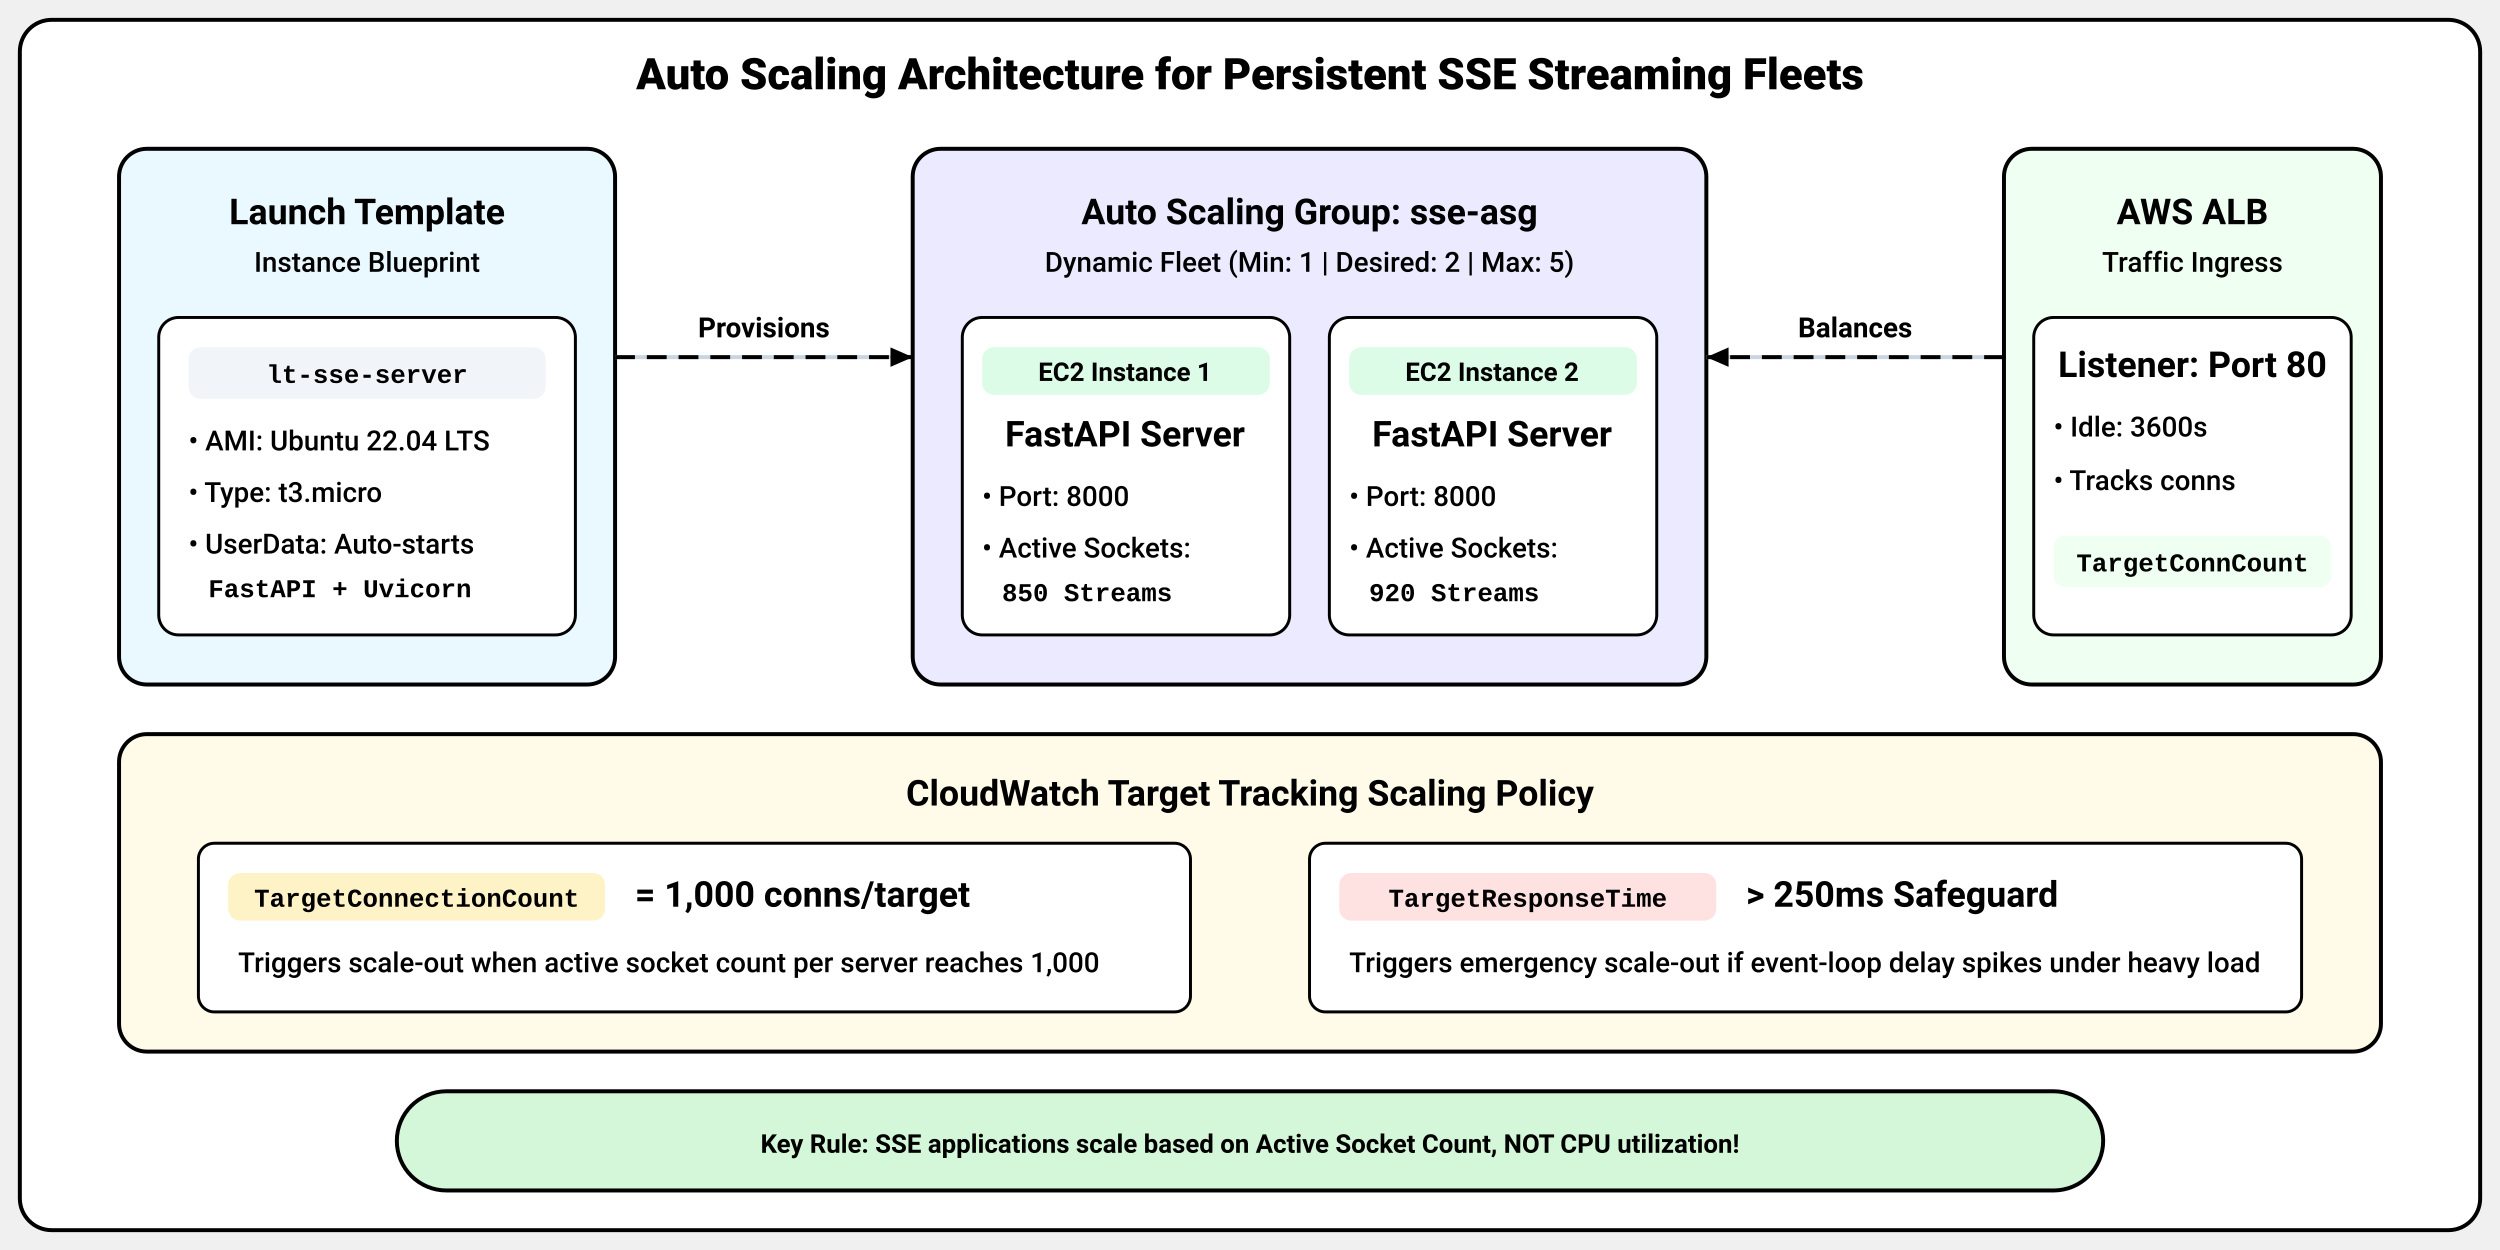
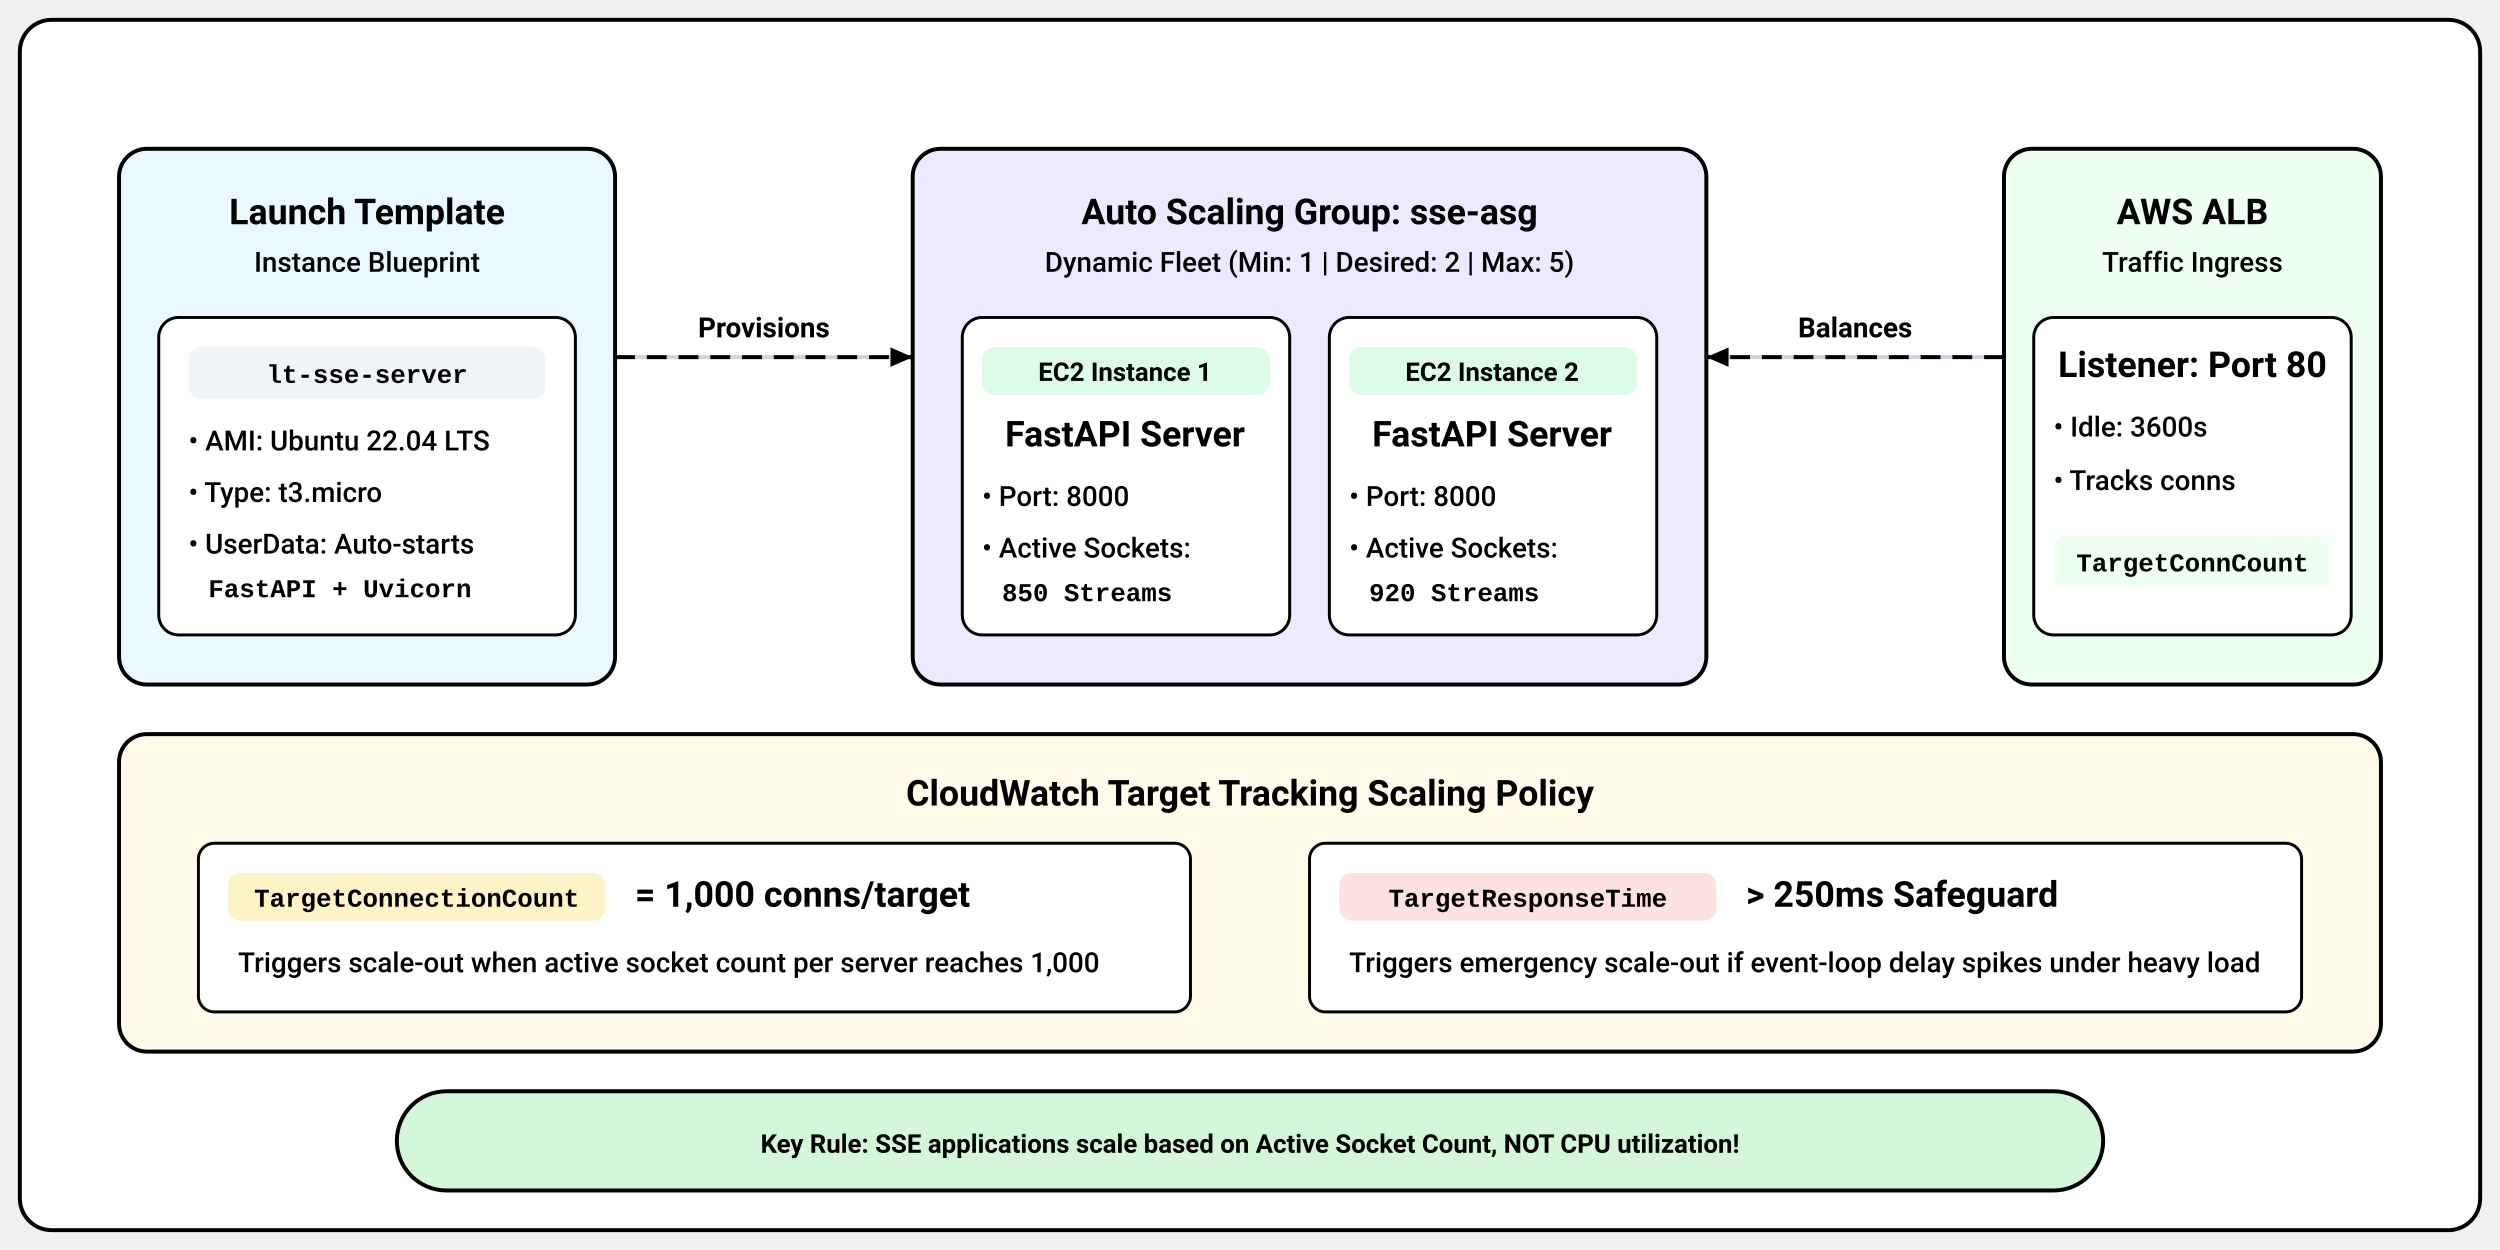
<svg xmlns="http://www.w3.org/2000/svg" viewBox="0 0 1260 630" width="100%">
  <defs>
    <style>
      .txt-title { font-family: -apple-system, BlinkMacSystemFont, "Segoe UI", Roboto, Helvetica, Arial, sans-serif; font-size: 22px; font-weight: 800; fill: #000000; }
      .txt-node-title { font-family: -apple-system, BlinkMacSystemFont, "Segoe UI", Roboto, Helvetica, Arial, sans-serif; font-size: 18px; font-weight: 700; fill: #000000; }
      .txt-node-sub { font-family: -apple-system, BlinkMacSystemFont, "Segoe UI", Roboto, Helvetica, Arial, sans-serif; font-size: 14px; font-weight: 500; fill: #000000; }
      .txt-node-code { font-family: "SFMono-Regular", Consolas, "Liberation Mono", Menlo, monospace; font-size: 13px; font-weight: 700; fill: #000000; }
      .txt-arrow-label { font-family: -apple-system, BlinkMacSystemFont, "Segoe UI", Roboto, Helvetica, Arial, sans-serif; font-size: 14px; font-weight: 700; fill: #000000; }
      .txt-badge { font-family: -apple-system, BlinkMacSystemFont, "Segoe UI", Roboto, Helvetica, Arial, sans-serif; font-size: 13px; font-weight: 700; fill: #000000; }

      @keyframes flow-dash {
        from { stroke-dashoffset: 0; }
        to { stroke-dashoffset: -32; }
      }
      .anim-flow {
        stroke-dasharray: 10 6;
        animation: flow-dash 1.2s linear infinite;
      }
    </style>
    <marker id="arrow" viewBox="0 0 10 10" refX="8" refY="5" markerWidth="7" markerHeight="7" orient="auto">
      <path d="M 0 1.5 L 8 5 L 0 8.5 z" fill="#000000" />
    </marker>
  </defs>
  <rect x="10" y="10" width="1240" height="610" rx="16" fill="#ffffff" stroke="#000000" stroke-width="2" />
-   <text x="630" y="45" class="txt-title" text-anchor="middle">Auto Scaling Architecture for Persistent SSE Streaming Fleets</text>
  <g transform="translate(60, 75)">
    <rect width="250" height="270" rx="14" fill="#eaf8ff" stroke="#000000" stroke-width="2" />
    <text x="125" y="38" class="txt-node-title" text-anchor="middle">Launch Template</text>
    <text x="125" y="62" class="txt-node-sub" text-anchor="middle">Instance Blueprint</text>
    <rect x="20" y="85" width="210" height="160" rx="10" fill="#ffffff" stroke="#000000" stroke-width="1.5" />
    <rect x="35" y="100" width="180" height="26" rx="6" fill="#f1f5f9" />
    <text x="125" y="118" class="txt-node-code" font-size="12" text-anchor="middle">lt-sse-server</text>
    <text x="35" y="152" class="txt-node-sub">• AMI: Ubuntu 22.04 LTS</text>
    <text x="35" y="178" class="txt-node-sub">• Type: t3.micro</text>
    <text x="35" y="204" class="txt-node-sub">• UserData: Auto-starts</text>
    <text x="45" y="226" class="txt-node-code" font-size="11">FastAPI + Uvicorn</text>
  </g>
  <path d="M 310 180 L 460 180" fill="none" stroke="#cbd5e1" stroke-width="2" />
  <path d="M 310 180 L 460 180" fill="none" stroke="#000000" stroke-width="2" class="anim-flow" marker-end="url(#arrow)" />
  <text x="385" y="170" class="txt-arrow-label" text-anchor="middle">Provisions</text>
  <g transform="translate(460, 75)">
    <rect width="400" height="270" rx="14" fill="#ebeaff" stroke="#000000" stroke-width="2" />
    <text x="200" y="38" class="txt-node-title" text-anchor="middle">Auto Scaling Group: sse-asg</text>
    <text x="200" y="62" class="txt-node-sub" text-anchor="middle">Dynamic Fleet (Min: 1 | Desired: 2 | Max: 5)</text>
    <rect x="25" y="85" width="165" height="160" rx="10" fill="#ffffff" stroke="#000000" stroke-width="1.5" />
    <rect x="35" y="100" width="145" height="24" rx="6" fill="#dcfce7" />
    <text x="107" y="117" class="txt-badge" font-size="12" text-anchor="middle">EC2 Instance 1</text>
    <text x="107" y="150" class="txt-node-title" font-size="15" text-anchor="middle">FastAPI Server</text>
    <text x="35" y="180" class="txt-node-sub">• Port: 8000</text>
    <text x="35" y="206" class="txt-node-sub">• Active Sockets:</text>
    <text x="45" y="228" class="txt-node-code" font-size="12">850 Streams</text>
    <rect x="210" y="85" width="165" height="160" rx="10" fill="#ffffff" stroke="#000000" stroke-width="1.5" />
    <rect x="220" y="100" width="145" height="24" rx="6" fill="#dcfce7" />
    <text x="292" y="117" class="txt-badge" font-size="12" text-anchor="middle">EC2 Instance 2</text>
    <text x="292" y="150" class="txt-node-title" font-size="15" text-anchor="middle">FastAPI Server</text>
    <text x="220" y="180" class="txt-node-sub">• Port: 8000</text>
    <text x="220" y="206" class="txt-node-sub">• Active Sockets:</text>
    <text x="230" y="228" class="txt-node-code" font-size="12">920 Streams</text>
  </g>
  <path d="M 1010 180 L 860 180" fill="none" stroke="#cbd5e1" stroke-width="2" />
  <path d="M 1010 180 L 860 180" fill="none" stroke="#000000" stroke-width="2" class="anim-flow" marker-end="url(#arrow)" />
  <text x="935" y="170" class="txt-arrow-label" text-anchor="middle">Balances</text>
  <g transform="translate(1010, 75)">
    <rect width="190" height="270" rx="14" fill="#effff1" stroke="#000000" stroke-width="2" />
    <text x="95" y="38" class="txt-node-title" text-anchor="middle">AWS ALB</text>
    <text x="95" y="62" class="txt-node-sub" text-anchor="middle">Traffic Ingress</text>
    <rect x="15" y="85" width="160" height="160" rx="10" fill="#ffffff" stroke="#000000" stroke-width="1.5" />
    <text x="95" y="115" class="txt-node-title" font-size="14" text-anchor="middle">Listener: Port 80</text>
    <text x="25" y="145" class="txt-node-sub">• Idle: 3600s</text>
    <text x="25" y="172" class="txt-node-sub">• Tracks conns</text>
    <rect x="25" y="195" width="140" height="26" rx="6" fill="#effff1" />
    <text x="95" y="213" class="txt-node-code" font-size="11" text-anchor="middle">TargetConnCount</text>
  </g>
  <g transform="translate(60, 370)">
    <rect width="1140" height="160" rx="14" fill="#fffbe8" stroke="#000000" stroke-width="2" />
    <text x="570" y="36" class="txt-node-title" text-anchor="middle">CloudWatch Target Tracking Scaling Policy</text>
    <g transform="translate(40, 55)">
      <rect width="500" height="85" rx="8" fill="#ffffff" stroke="#000000" stroke-width="1.5" />
      <rect x="15" y="15" width="190" height="24" rx="6" fill="#fef3c7" />
      <text x="110" y="32" class="txt-node-code" font-size="12" text-anchor="middle">TargetConnectionCount</text>
      <text x="220" y="32" class="txt-node-title" font-size="15">= 1,000 conns/target</text>
      <text x="20" y="65" class="txt-node-sub">Triggers scale-out when active socket count per server reaches 1,000</text>
    </g>
    <g transform="translate(600, 55)">
      <rect width="500" height="85" rx="8" fill="#ffffff" stroke="#000000" stroke-width="1.5" />
      <rect x="15" y="15" width="190" height="24" rx="6" fill="#fee2e2" />
      <text x="110" y="32" class="txt-node-code" font-size="12" text-anchor="middle">TargetResponseTime</text>
      <text x="220" y="32" class="txt-node-title" font-size="15">&gt; 250ms Safeguard</text>
      <text x="20" y="65" class="txt-node-sub">Triggers emergency scale-out if event-loop delay spikes under heavy load</text>
    </g>
  </g>
  <g transform="translate(200, 550)">
    <rect width="860" height="50" rx="25" fill="#d4f6d9" stroke="#000000" stroke-width="2" />
    <text x="430" y="31" class="txt-badge" font-size="15" text-anchor="middle">Key Rule: SSE applications scale based on Active Socket Count, NOT CPU utilization!</text>
  </g>
</svg>
